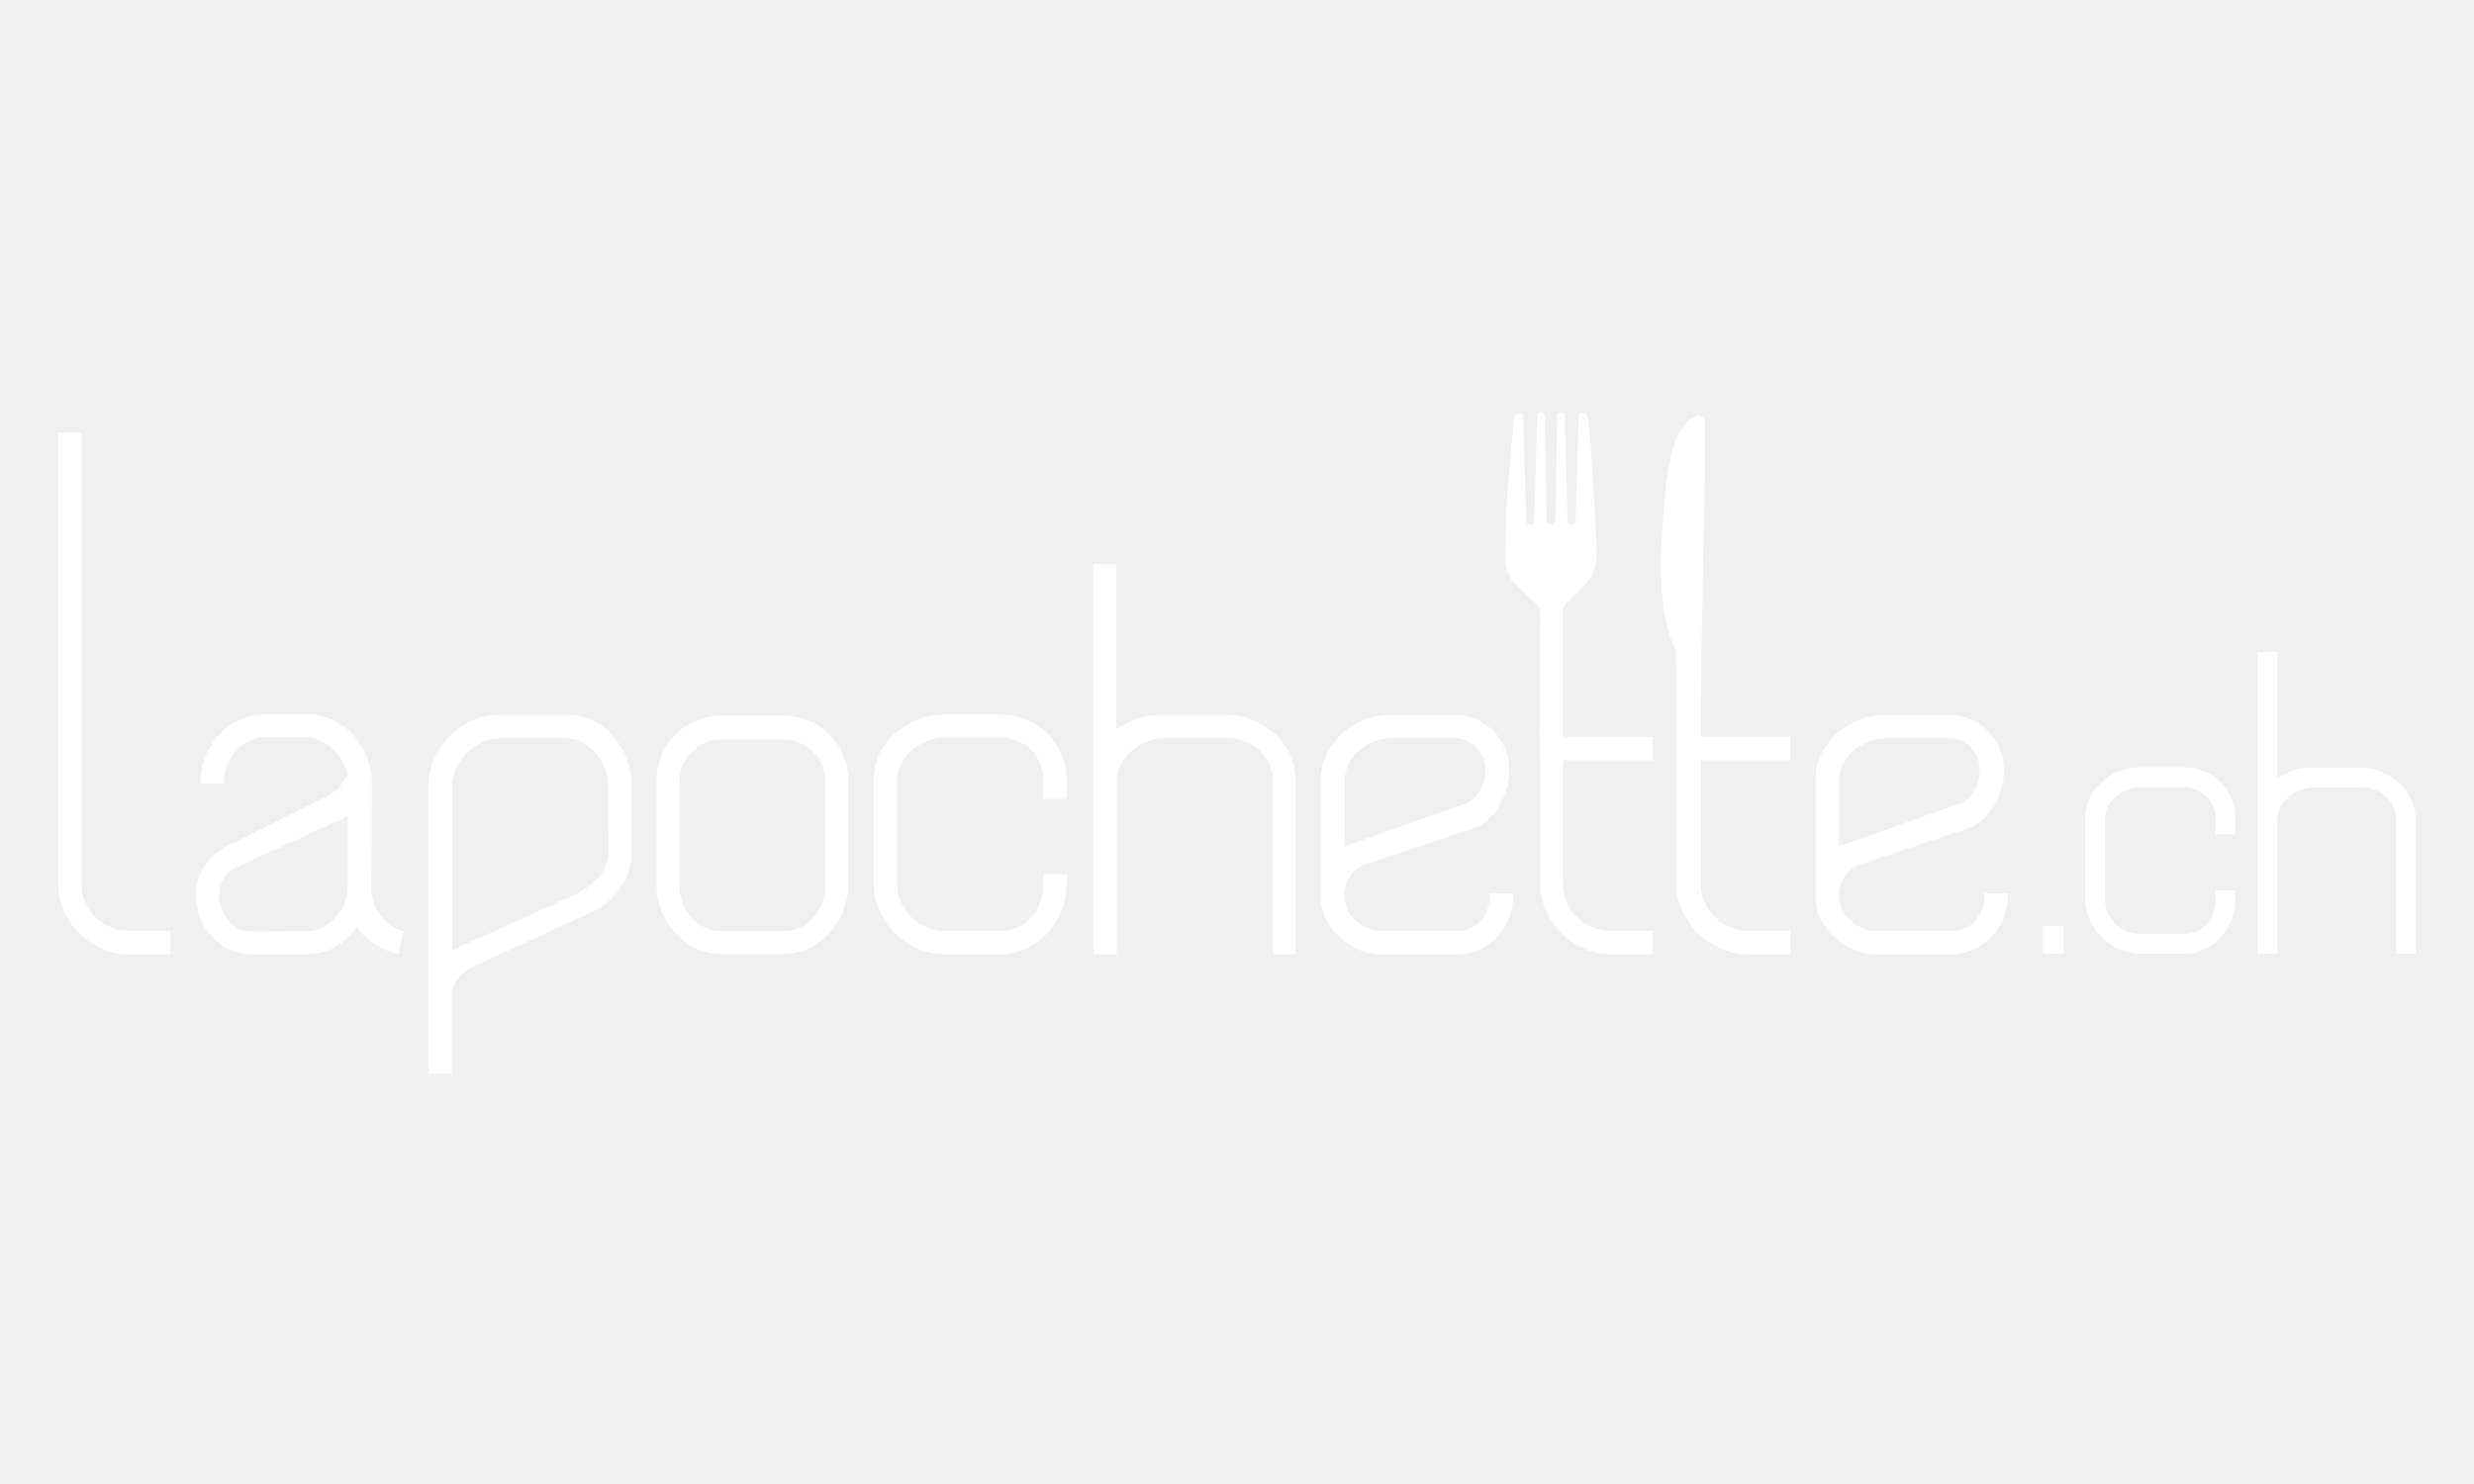
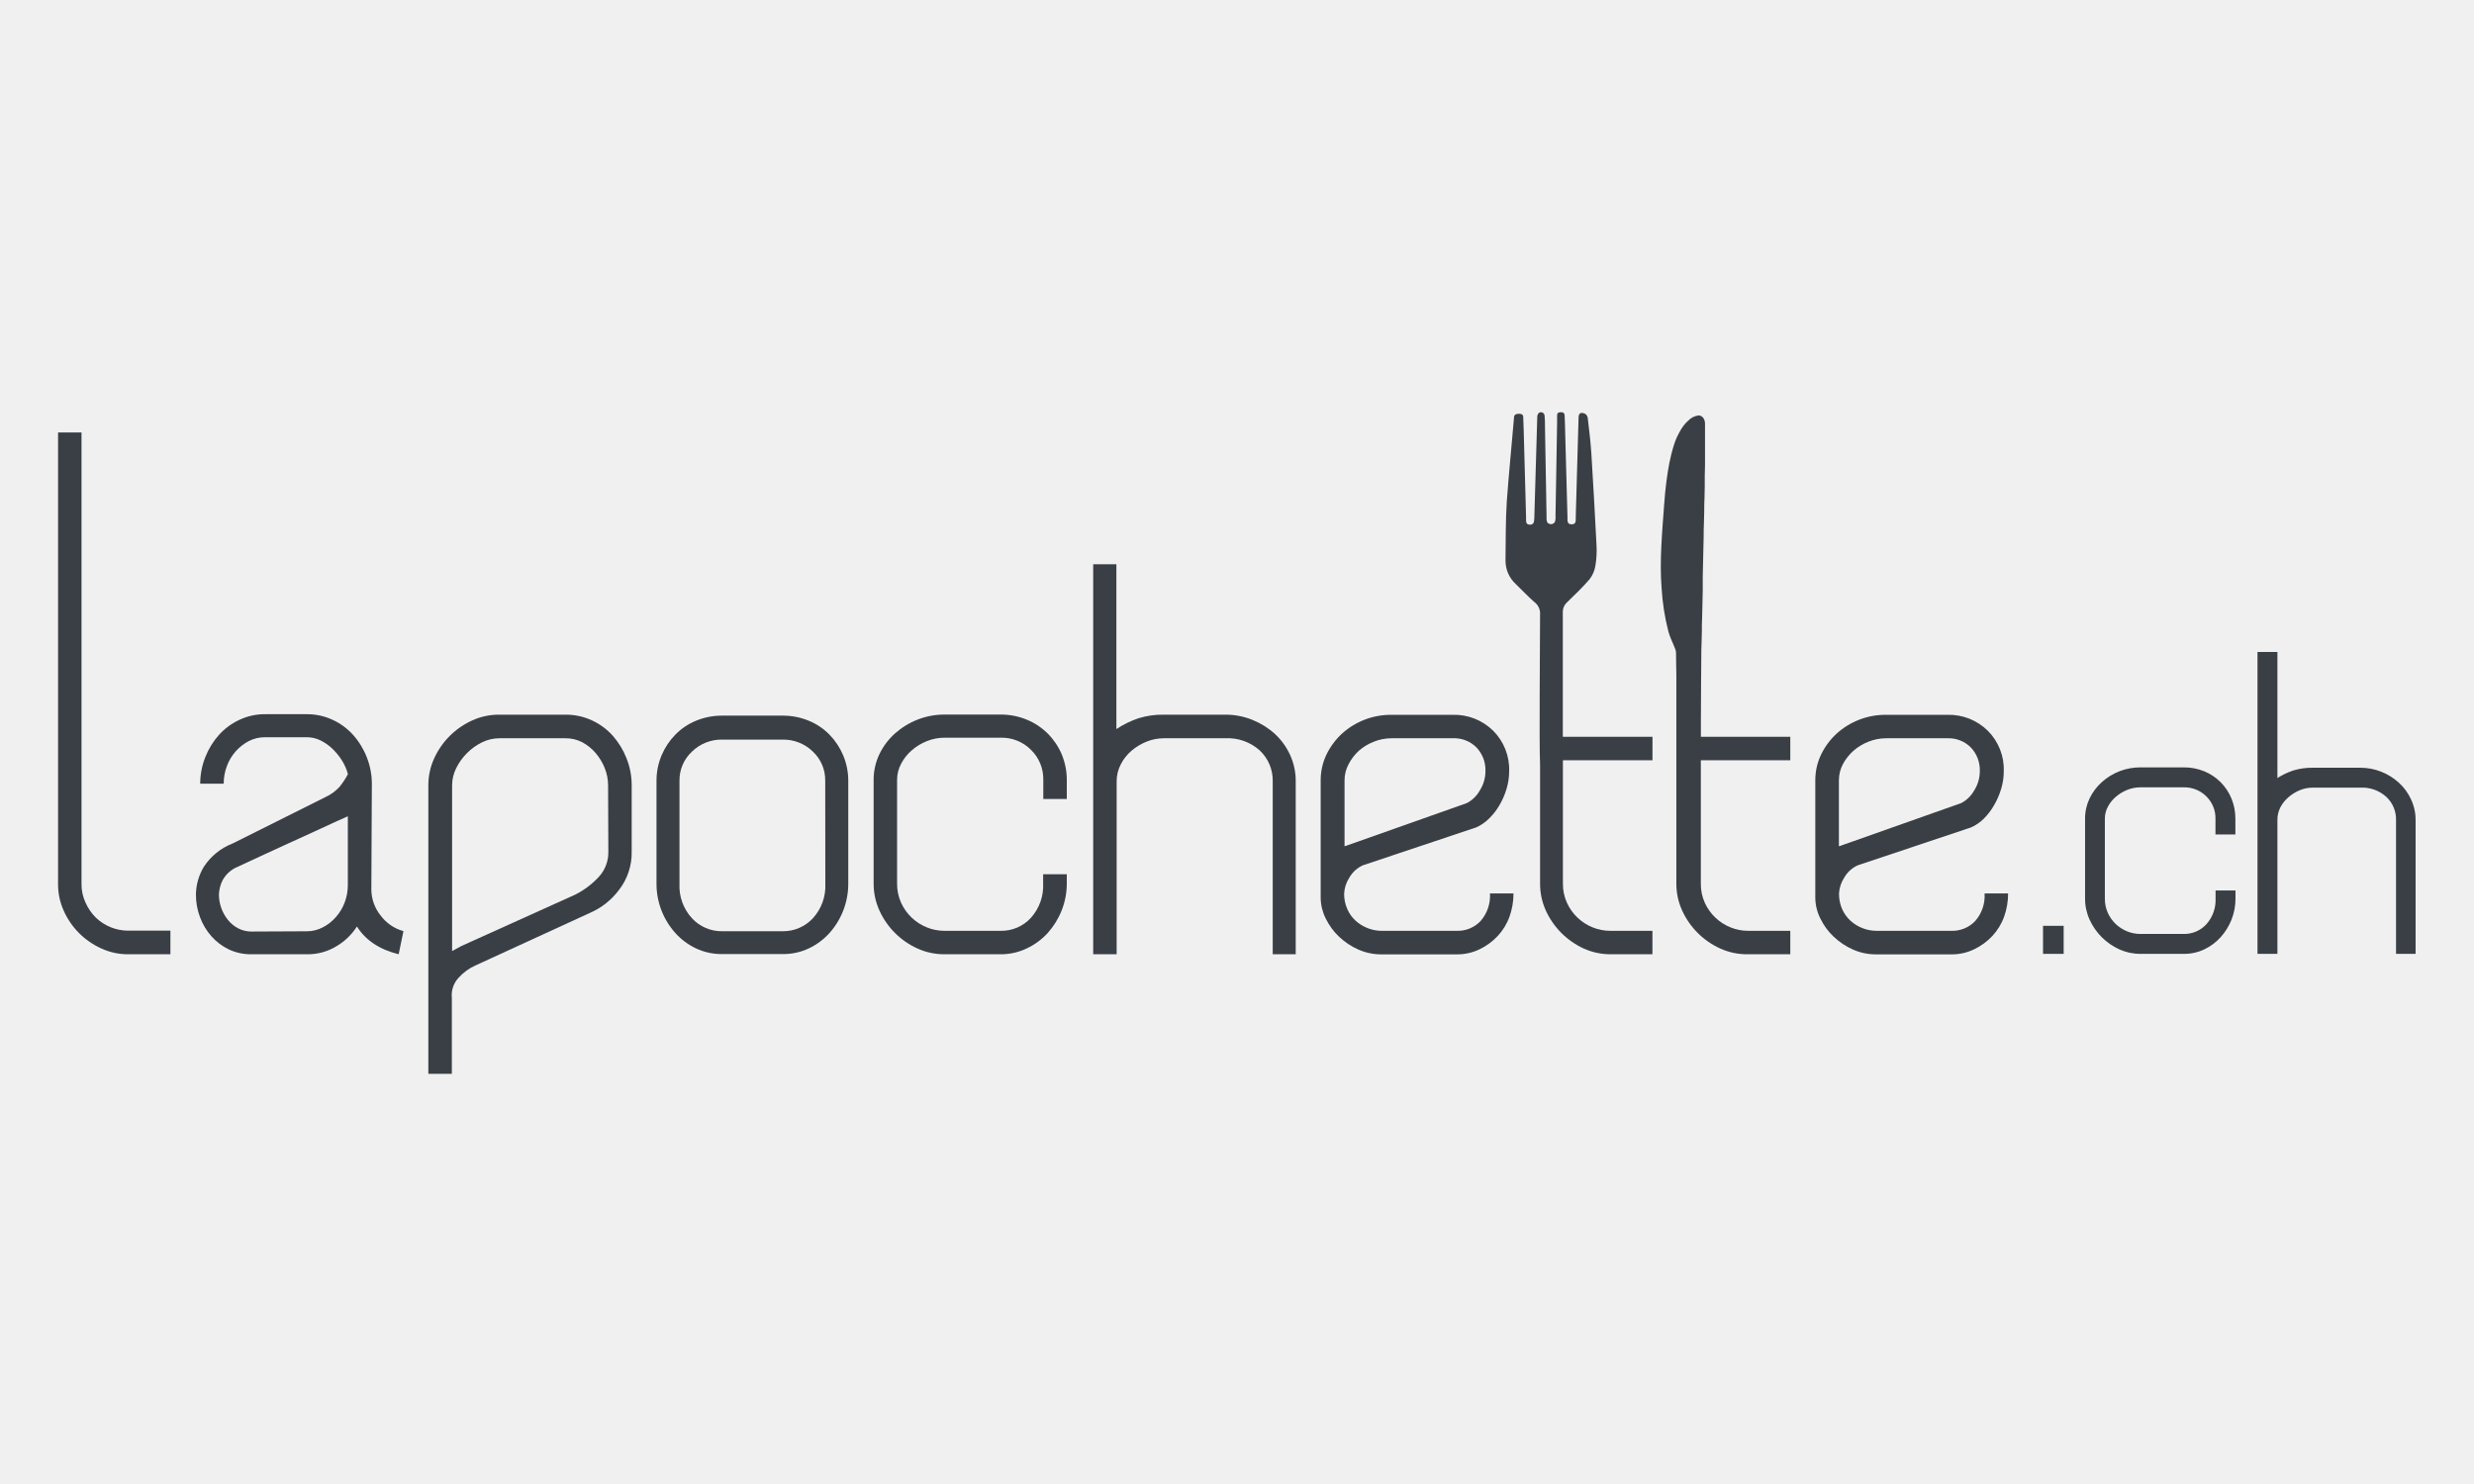
<svg xmlns="http://www.w3.org/2000/svg" width="600" height="360" viewBox="0 0 600 360" fill="none">
-   <path d="M19.769 214.526C19.764 216.079 20.105 217.613 20.767 219.018C21.369 220.363 22.215 221.586 23.262 222.623C25.344 224.614 28.105 225.738 30.985 225.767H41.327V231.494H31.047C28.821 231.5 26.621 231.023 24.597 230.097C20.538 228.283 17.29 225.036 15.477 220.977C14.55 218.953 14.074 216.752 14.08 214.526V104.912H19.769V214.526Z" fill="white" />
-   <path d="M90.059 215.799C90.078 218.067 90.855 220.263 92.267 222.037C93.639 223.91 95.605 225.265 97.844 225.88L96.684 231.494C92.026 230.33 88.653 228.084 86.566 224.757C85.34 226.676 83.687 228.285 81.737 229.46C79.53 230.841 76.967 231.548 74.364 231.494H60.99C59.104 231.52 57.237 231.124 55.525 230.334C53.913 229.562 52.471 228.476 51.283 227.14C50.076 225.774 49.133 224.196 48.501 222.486C47.838 220.72 47.504 218.846 47.515 216.959C47.557 214.606 48.215 212.304 49.424 210.285C51.116 207.698 53.578 205.708 56.461 204.596L78.918 193.367C80.218 192.776 81.386 191.927 82.349 190.872C83.127 189.915 83.808 188.882 84.382 187.79C84.067 186.622 83.579 185.508 82.935 184.484C82.277 183.44 81.494 182.48 80.602 181.627C79.745 180.802 78.764 180.116 77.695 179.594C76.665 179.094 75.534 178.838 74.389 178.845H64.246C62.893 178.837 61.558 179.153 60.353 179.768C57.876 181.066 55.972 183.241 55.014 185.869C54.505 187.225 54.248 188.662 54.252 190.111H48.551C48.555 187.901 48.978 185.712 49.799 183.661C50.572 181.675 51.696 179.846 53.117 178.259C54.516 176.714 56.213 175.47 58.108 174.603C60.059 173.69 62.191 173.23 64.346 173.256H74.464C76.592 173.247 78.696 173.707 80.627 174.603C82.524 175.466 84.223 176.71 85.617 178.259C87.039 179.846 88.163 181.675 88.936 183.661C89.756 185.712 90.18 187.901 90.184 190.111L90.059 215.799ZM74.364 225.917C75.718 225.928 77.055 225.606 78.257 224.981C79.469 224.359 80.553 223.513 81.45 222.486C82.388 221.429 83.12 220.207 83.609 218.881C84.101 217.559 84.355 216.161 84.357 214.751V198.021C83.971 198.17 83.035 198.595 81.563 199.268C80.091 199.942 78.369 200.765 76.397 201.651L70.159 204.496L64.021 207.315L57.621 210.285C56.091 210.908 54.819 212.035 54.016 213.479C53.449 214.576 53.133 215.787 53.092 217.022C53.107 219.267 53.886 221.441 55.3 223.185C55.98 224.031 56.83 224.724 57.796 225.218C58.781 225.732 59.879 225.993 60.99 225.98L74.364 225.917Z" fill="white" />
-   <path d="M137.131 173.368C139.358 173.351 141.561 173.828 143.581 174.765C145.505 175.652 147.225 176.926 148.634 178.508C150.051 180.121 151.174 181.971 151.953 183.973C152.773 186.024 153.196 188.213 153.2 190.423V206.642C153.258 209.957 152.189 213.195 150.169 215.824C148.312 218.331 145.818 220.296 142.945 221.513L115.398 234.164C113.828 234.852 112.421 235.864 111.268 237.133C110.64 237.792 110.164 238.58 109.873 239.442C109.583 240.304 109.484 241.219 109.584 242.123V260.488H103.882V190.46C103.883 188.235 104.359 186.036 105.28 184.01C107.136 179.908 110.422 176.622 114.524 174.765C116.569 173.834 118.791 173.358 121.037 173.368H137.131ZM147.474 190.46C147.466 189.045 147.191 187.644 146.663 186.331C146.131 185 145.385 183.765 144.454 182.675C143.541 181.607 142.437 180.719 141.198 180.055C139.942 179.407 138.545 179.077 137.131 179.094H121.037C119.604 179.107 118.192 179.444 116.907 180.08C115.55 180.742 114.315 181.628 113.252 182.7C112.182 183.765 111.297 185 110.632 186.355C109.99 187.638 109.653 189.051 109.646 190.485V230.708C110.807 230.084 111.58 229.66 111.967 229.46C112.354 229.261 113.127 228.961 114.287 228.412L139.514 217.022C141.655 215.942 143.586 214.488 145.216 212.73C146.736 211.085 147.567 208.919 147.536 206.679L147.474 190.46Z" fill="white" />
-   <path d="M189.792 173.605C191.984 173.589 194.156 174.013 196.18 174.853C198.055 175.626 199.752 176.772 201.171 178.221C202.573 179.665 203.694 181.357 204.477 183.212C205.3 185.162 205.724 187.258 205.724 189.375V214.327C205.742 218.741 204.129 223.006 201.196 226.304C199.795 227.868 198.099 229.14 196.205 230.047C194.21 230.993 192.025 231.471 189.817 231.444H175.145C172.933 231.473 170.744 230.995 168.745 230.047C166.849 229.144 165.152 227.872 163.755 226.304C160.812 223.011 159.194 218.743 159.214 214.327V189.375C159.213 187.258 159.638 185.162 160.461 183.212C161.245 181.355 162.371 179.662 163.78 178.221C165.195 176.768 166.894 175.622 168.77 174.853C170.799 174.012 172.975 173.588 175.17 173.605H189.792ZM200.135 189.412C200.159 188.087 199.905 186.772 199.389 185.552C198.873 184.331 198.107 183.232 197.141 182.326C196.173 181.381 195.028 180.637 193.771 180.138C192.513 179.639 191.17 179.395 189.817 179.419H175.145C173.793 179.392 172.449 179.636 171.191 180.135C169.934 180.634 168.788 181.379 167.822 182.326C166.847 183.227 166.073 184.325 165.55 185.546C165.028 186.767 164.769 188.084 164.79 189.412V214.364C164.711 215.895 164.939 217.426 165.459 218.868C165.98 220.31 166.783 221.633 167.822 222.761C168.753 223.77 169.887 224.572 171.149 225.113C172.41 225.655 173.772 225.925 175.145 225.905H189.792C191.169 225.926 192.535 225.657 193.801 225.115C195.068 224.574 196.205 223.771 197.141 222.761C198.172 221.634 198.97 220.314 199.488 218.877C200.006 217.44 200.235 215.915 200.16 214.389L200.135 189.412Z" fill="white" />
-   <path d="M258.723 212.081V214.289C258.727 216.54 258.303 218.771 257.475 220.864C256.681 222.865 255.541 224.711 254.107 226.316C252.682 227.886 250.961 229.158 249.042 230.059C247.057 231.015 244.881 231.506 242.679 231.494H229.08C226.813 231.509 224.57 231.032 222.505 230.097C218.407 228.244 215.125 224.962 213.273 220.864C212.338 218.799 211.861 216.556 211.875 214.289V189.188C211.865 187.03 212.343 184.897 213.273 182.95C214.184 181.059 215.455 179.363 217.015 177.959C218.621 176.519 220.472 175.378 222.48 174.591C224.573 173.761 226.804 173.338 229.055 173.343H242.654C244.845 173.327 247.017 173.751 249.042 174.591C250.934 175.371 252.655 176.516 254.107 177.959C255.535 179.395 256.678 181.088 257.475 182.95C258.299 184.926 258.723 187.046 258.723 189.188V193.829H253.021V189.188C253.05 187.837 252.801 186.494 252.291 185.243C251.78 183.992 251.018 182.859 250.052 181.914C249.091 180.943 247.941 180.179 246.672 179.67C245.404 179.162 244.045 178.919 242.679 178.957H229.08C227.627 178.955 226.187 179.23 224.838 179.768C223.499 180.292 222.259 181.038 221.17 181.976C220.1 182.884 219.215 183.99 218.562 185.233C217.905 186.447 217.562 187.807 217.564 189.188V214.289C217.537 215.933 217.878 217.561 218.562 219.055C219.807 221.756 222.039 223.877 224.801 224.981C226.148 225.528 227.588 225.808 229.042 225.805H242.641C244.023 225.836 245.396 225.572 246.668 225.03C247.939 224.487 249.08 223.68 250.015 222.661C252.07 220.371 253.137 217.362 252.984 214.289V212.081H258.723Z" fill="white" />
-   <path d="M303.637 174.591C305.643 175.382 307.493 176.522 309.101 177.959C310.678 179.397 311.951 181.136 312.844 183.074C313.786 185.098 314.263 187.306 314.241 189.537V231.494H308.665V189.537C308.694 188.139 308.43 186.75 307.888 185.46C307.346 184.17 306.54 183.009 305.521 182.051C303.244 180.001 300.247 178.937 297.187 179.095H282.215C280.8 179.099 279.398 179.375 278.086 179.905C276.752 180.439 275.513 181.184 274.418 182.114C273.337 183.036 272.451 184.164 271.81 185.432C271.147 186.708 270.805 188.125 270.812 189.562V231.494H265.123V136.875H270.75V176.861C272.413 175.76 274.212 174.879 276.102 174.241C278.061 173.637 280.103 173.342 282.153 173.368H297.124C299.353 173.354 301.564 173.769 303.637 174.591Z" fill="white" />
-   <path d="M353.341 225.805C354.415 225.836 355.483 225.639 356.475 225.226C357.466 224.813 358.359 224.194 359.093 223.409C360.693 221.568 361.505 219.17 361.351 216.735H367.052C367.06 218.674 366.727 220.6 366.067 222.424C365.44 224.153 364.468 225.736 363.21 227.077C361.969 228.403 360.493 229.486 358.856 230.271C357.137 231.104 355.251 231.531 353.341 231.519H335.089C333.148 231.535 331.226 231.14 329.449 230.359C327.736 229.601 326.162 228.559 324.796 227.277C323.453 226.013 322.35 224.517 321.54 222.861C320.752 221.313 320.325 219.606 320.292 217.87V189.3C320.285 187.142 320.762 185.01 321.689 183.062C322.611 181.155 323.88 179.437 325.432 177.997C328.706 175.017 332.982 173.378 337.409 173.405H352.293C354.104 173.351 355.908 173.663 357.595 174.323C359.283 174.984 360.819 175.979 362.112 177.248C363.406 178.538 364.42 180.082 365.089 181.782C365.759 183.483 366.071 185.303 366.004 187.129C365.998 188.566 365.784 189.995 365.368 191.371C364.956 192.774 364.369 194.119 363.621 195.376C362.925 196.575 362.064 197.671 361.064 198.632C360.174 199.513 359.129 200.224 357.982 200.728L330.535 209.91C329.138 210.537 327.979 211.595 327.229 212.93C326.483 214.079 326.053 215.404 325.981 216.772C325.965 218.06 326.224 219.336 326.742 220.515C327.21 221.597 327.903 222.567 328.776 223.36C329.626 224.133 330.611 224.742 331.683 225.156C332.755 225.583 333.898 225.803 335.051 225.805H353.341ZM337.409 179.094C335.978 179.103 334.56 179.378 333.23 179.905C331.887 180.421 330.646 181.169 329.562 182.114C328.546 183.045 327.701 184.147 327.067 185.37C326.414 186.586 326.076 187.945 326.081 189.325V205.294C326.38 205.221 326.673 205.121 326.954 204.995L329.449 204.121L355.724 194.827C357.039 194.145 358.127 193.096 358.856 191.808C359.773 190.388 360.258 188.732 360.253 187.042C360.288 185.984 360.111 184.93 359.732 183.942C359.352 182.954 358.779 182.052 358.045 181.29C357.292 180.543 356.392 179.962 355.401 179.584C354.411 179.206 353.352 179.039 352.293 179.094H337.409Z" fill="white" />
-   <path d="M473.286 225.805C474.362 225.836 475.432 225.638 476.425 225.225C477.419 224.812 478.313 224.194 479.05 223.409C480.651 221.568 481.462 219.17 481.308 216.735H487.01C487.018 218.674 486.684 220.6 486.024 222.424C485.398 224.153 484.426 225.736 483.167 227.077C481.925 228.401 480.448 229.483 478.813 230.271C477.091 231.106 475.2 231.532 473.286 231.519H455.046C453.106 231.535 451.184 231.14 449.407 230.359C447.693 229.601 446.12 228.559 444.753 227.277C443.407 226.017 442.303 224.52 441.497 222.861C440.71 221.313 440.283 219.606 440.25 217.87V189.3C440.242 187.142 440.72 185.01 441.647 183.062C442.568 181.155 443.838 179.437 445.39 177.997C448.664 175.017 452.94 173.378 457.367 173.405H472.251C474.062 173.351 475.865 173.663 477.553 174.323C479.24 174.984 480.776 175.979 482.069 177.248C483.363 178.538 484.377 180.082 485.047 181.782C485.717 183.483 486.028 185.303 485.962 187.129C485.956 188.566 485.741 189.995 485.326 191.371C484.908 192.772 484.321 194.117 483.579 195.376C482.902 196.571 482.062 197.667 481.084 198.632C480.193 199.513 479.149 200.224 478.002 200.728L450.555 209.91C449.156 210.534 447.996 211.593 447.249 212.93C446.503 214.079 446.073 215.404 446.001 216.772C445.986 218.058 446.241 219.333 446.75 220.515C447.226 221.592 447.918 222.56 448.783 223.36C449.635 224.13 450.62 224.739 451.69 225.156C452.766 225.583 453.913 225.803 455.071 225.805H473.286ZM457.367 179.094C455.935 179.103 454.518 179.378 453.187 179.905C451.845 180.421 450.603 181.169 449.519 182.114C448.485 183.028 447.619 184.118 446.962 185.333C446.309 186.548 445.971 187.908 445.976 189.287V205.294C446.276 205.221 446.568 205.121 446.849 204.995L449.345 204.121L475.619 194.827C476.934 194.145 478.022 193.096 478.751 191.808C479.668 190.388 480.153 188.732 480.148 187.042C480.183 185.984 480.006 184.93 479.627 183.942C479.248 182.954 478.674 182.052 477.94 181.29C477.195 180.551 476.304 179.974 475.325 179.597C474.346 179.219 473.299 179.048 472.251 179.094H457.367Z" fill="white" />
-   <path d="M500.26 224.819H495.706V231.17H500.26V224.819Z" fill="white" stroke="white" stroke-width="0.45" stroke-miterlimit="10" />
-   <path d="M538.399 189.911C537.284 188.8 535.961 187.918 534.507 187.316C532.947 186.679 531.276 186.361 529.591 186.38H519.136C515.717 186.355 512.413 187.615 509.879 189.911C508.663 191 507.675 192.318 506.972 193.791C506.25 195.298 505.883 196.949 505.899 198.619V217.932C505.883 219.675 506.249 221.4 506.972 222.985C508.399 226.137 510.921 228.664 514.071 230.097C515.661 230.818 517.39 231.184 519.136 231.169H529.591C531.29 231.193 532.972 230.826 534.507 230.097C535.982 229.392 537.305 228.404 538.399 227.19C539.51 225.955 540.389 224.531 540.994 222.985C541.625 221.376 541.942 219.661 541.93 217.932V216.236H537.551V217.932C537.658 220.302 536.829 222.619 535.243 224.383C534.522 225.164 533.643 225.783 532.664 226.198C531.685 226.613 530.629 226.815 529.566 226.79H519.111C517.992 226.792 516.882 226.58 515.842 226.167C514.801 225.75 513.845 225.145 513.023 224.383C512.178 223.595 511.495 222.65 511.014 221.6C510.488 220.45 510.228 219.197 510.253 217.932V198.619C510.245 197.561 510.507 196.517 511.014 195.588C511.515 194.633 512.197 193.786 513.023 193.093C513.862 192.375 514.815 191.801 515.842 191.396C516.882 190.982 517.992 190.77 519.111 190.772H529.566C530.616 190.744 531.66 190.93 532.636 191.318C533.612 191.706 534.499 192.289 535.243 193.03C535.984 193.757 536.57 194.627 536.962 195.589C537.355 196.55 537.547 197.581 537.526 198.619V202.2H541.905V198.619C541.916 196.964 541.598 195.323 540.969 193.791C540.373 192.343 539.5 191.025 538.399 189.911Z" fill="white" stroke="white" stroke-width="0.45" stroke-miterlimit="10" />
-   <path d="M584.486 193.928C583.794 192.435 582.805 191.098 581.579 189.999C580.35 188.888 578.929 188.008 577.387 187.403C575.798 186.778 574.104 186.46 572.396 186.468H560.856C559.284 186.448 557.719 186.671 556.215 187.129C554.76 187.619 553.375 188.298 552.098 189.15V158.384H547.719V231.17H552.098V198.894C552.089 197.787 552.35 196.695 552.859 195.713C553.363 194.76 554.045 193.913 554.868 193.217C555.707 192.481 556.665 191.89 557.7 191.471C558.707 191.063 559.782 190.851 560.869 190.847H572.409C573.592 190.781 574.777 190.953 575.893 191.351C577.009 191.75 578.035 192.367 578.909 193.167C579.689 193.9 580.306 194.789 580.72 195.775C581.135 196.762 581.338 197.824 581.317 198.894V231.17H585.609V198.894C585.613 197.175 585.229 195.478 584.486 193.928Z" fill="white" stroke="white" stroke-width="0.45" stroke-miterlimit="10" />
-   <path d="M400.763 184.434V178.733H379.017V166.918C379.017 160.68 379.017 153.731 379.017 148.304C379.029 147.88 379.13 147.464 379.313 147.081C379.495 146.699 379.756 146.359 380.077 146.083C381.949 144.274 383.82 142.477 385.517 140.506C386.259 139.541 386.744 138.403 386.927 137.2C387.202 135.552 387.29 133.877 387.189 132.209C386.815 124.815 386.399 117.417 385.941 110.014C385.754 107.157 385.405 104.3 385.068 101.443C385.048 101.227 384.979 101.018 384.867 100.832C384.755 100.646 384.601 100.489 384.419 100.37C383.334 99.909 382.86 100.221 382.835 101.356C382.593 109.441 382.365 117.521 382.148 125.597C382.148 126.296 382.286 127.206 381.15 127.194C380.015 127.182 380.165 126.283 380.152 125.585C379.961 118.848 379.778 112.115 379.603 105.386C379.603 103.901 379.504 102.404 379.466 100.919C379.466 100.333 379.267 99.984 378.518 99.996C377.769 100.009 377.632 100.308 377.632 100.857C377.632 101.406 377.632 101.992 377.632 102.554C377.507 110.106 377.378 117.658 377.245 125.21C377.288 125.695 377.233 126.182 377.083 126.645C376.979 126.801 376.838 126.93 376.673 127.019C376.508 127.108 376.323 127.155 376.135 127.157C375.949 127.157 375.765 127.11 375.602 127.02C375.438 126.931 375.3 126.802 375.199 126.645C375.075 126.199 375.033 125.734 375.075 125.273C374.95 117.962 374.821 110.659 374.688 103.365C374.688 102.504 374.688 101.655 374.6 100.869C374.597 100.711 374.552 100.556 374.469 100.421C374.386 100.286 374.268 100.176 374.128 100.102C373.988 100.029 373.83 99.994 373.672 100.001C373.514 100.009 373.36 100.059 373.228 100.146C373.086 100.29 372.976 100.462 372.905 100.651C372.834 100.84 372.804 101.042 372.816 101.244C372.567 109.37 372.33 117.488 372.105 125.597C372.105 126.845 371.818 127.269 371.045 127.281C369.897 127.281 370.134 126.271 370.109 125.597C369.909 118.452 369.714 111.295 369.523 104.126C369.523 103.165 369.41 102.204 369.423 101.256C369.423 100.595 369.086 100.395 368.412 100.37C367.514 100.37 367.165 100.67 367.165 101.481C366.603 108.205 365.917 114.905 365.431 121.63C365.119 126.371 365.194 131.124 365.119 135.877C365.097 136.968 365.309 138.051 365.739 139.053C366.169 140.056 366.809 140.955 367.614 141.691C369.086 143.126 370.496 144.598 372.018 145.97C372.436 146.264 372.786 146.644 373.042 147.086C373.298 147.527 373.456 148.02 373.503 148.528C373.503 157.436 373.253 179.506 373.503 185.619V214.314C373.488 216.581 373.965 218.824 374.9 220.889C376.762 224.98 380.041 228.26 384.132 230.122C386.142 231.022 388.318 231.489 390.52 231.494H400.75V225.805H390.52C389.066 225.808 387.625 225.528 386.278 224.981C383.517 223.877 381.284 221.756 380.04 219.055C379.356 217.561 379.015 215.933 379.042 214.289V184.434H400.763Z" fill="white" />
-   <path d="M434.186 184.434V178.733H412.503V175.551C412.503 171.122 412.59 159.919 412.603 159.158C412.603 158.16 412.603 157.174 412.665 156.176L412.74 153.094C412.74 152.034 412.74 150.973 412.802 149.913L412.877 146.657L412.952 143.363V140.044L413.027 136.726L413.102 133.42L413.177 130.176C413.177 129.115 413.177 128.042 413.239 126.982L413.314 123.888C413.314 122.902 413.314 121.904 413.376 120.919L413.439 118.074C413.439 117.176 413.439 116.29 413.439 115.392L413.501 112.896C413.501 112.123 413.501 111.362 413.501 110.601V108.542C413.501 107.931 413.501 107.295 413.501 106.721C413.501 106.147 413.501 105.698 413.501 105.186C413.501 104.325 413.501 103.489 413.501 102.691C413.494 102.212 413.341 101.747 413.064 101.356C412.935 101.187 412.771 101.048 412.584 100.947C412.397 100.846 412.191 100.785 411.979 100.77C410.984 100.886 410.063 101.355 409.384 102.092C408.984 102.446 408.621 102.839 408.298 103.265C407.889 103.816 407.526 104.4 407.213 105.012C406.838 105.679 406.516 106.376 406.252 107.095C405.88 108.15 405.563 109.225 405.304 110.314C404.967 111.661 404.705 113.046 404.481 114.418C404.206 116.115 404.007 117.824 403.832 119.546C403.745 120.494 403.657 121.455 403.595 122.416C403.121 128.941 402.447 136.139 402.971 142.602C403.176 146.191 403.732 149.751 404.63 153.232C405.367 155.727 406.502 157.374 406.477 158.384C406.452 159.395 406.539 161.541 406.552 163.811V214.289C406.538 216.556 407.014 218.799 407.949 220.864C409.811 224.96 413.096 228.24 417.194 230.097C419.254 231.032 421.493 231.509 423.756 231.494H434.186V225.805H423.956C422.502 225.808 421.061 225.528 419.714 224.981C416.953 223.877 414.72 221.756 413.476 219.055C412.796 217.56 412.459 215.932 412.49 214.289V184.434H434.186Z" fill="white" />
+   <path d="M19.769 214.526C19.764 216.079 20.105 217.613 20.767 219.018C21.369 220.363 22.215 221.586 23.262 222.623C25.344 224.614 28.105 225.738 30.985 225.767H41.327V231.494H31.047C28.821 231.5 26.621 231.023 24.597 230.097C20.538 228.283 17.29 225.036 15.477 220.977C14.55 218.953 14.074 216.752 14.08 214.526V104.912H19.769V214.526Z" fill="#3A3F46" />
+   <path d="M90.059 215.799C90.078 218.067 90.855 220.263 92.267 222.037C93.639 223.91 95.605 225.265 97.844 225.88L96.684 231.494C92.026 230.33 88.653 228.084 86.566 224.757C85.34 226.676 83.687 228.285 81.737 229.46C79.53 230.841 76.967 231.548 74.364 231.494H60.99C59.104 231.52 57.237 231.124 55.525 230.334C53.913 229.562 52.471 228.476 51.283 227.14C50.076 225.774 49.133 224.196 48.501 222.486C47.838 220.72 47.504 218.846 47.515 216.959C47.557 214.606 48.215 212.304 49.424 210.285C51.116 207.698 53.578 205.708 56.461 204.596L78.918 193.367C80.218 192.776 81.386 191.927 82.349 190.872C83.127 189.915 83.808 188.882 84.382 187.79C84.067 186.622 83.579 185.508 82.935 184.484C82.277 183.44 81.494 182.48 80.602 181.627C79.745 180.802 78.764 180.116 77.695 179.594C76.665 179.094 75.534 178.838 74.389 178.845H64.246C62.893 178.837 61.558 179.153 60.353 179.768C57.876 181.066 55.972 183.241 55.014 185.869C54.505 187.225 54.248 188.662 54.252 190.111H48.551C48.555 187.901 48.978 185.712 49.799 183.661C50.572 181.675 51.696 179.846 53.117 178.259C54.516 176.714 56.213 175.47 58.108 174.603C60.059 173.69 62.191 173.23 64.346 173.256H74.464C76.592 173.247 78.696 173.707 80.627 174.603C82.524 175.466 84.223 176.71 85.617 178.259C87.039 179.846 88.163 181.675 88.936 183.661C89.756 185.712 90.18 187.901 90.184 190.111L90.059 215.799ZM74.364 225.917C75.718 225.928 77.055 225.606 78.257 224.981C79.469 224.359 80.553 223.513 81.45 222.486C82.388 221.429 83.12 220.207 83.609 218.881C84.101 217.559 84.355 216.161 84.357 214.751V198.021C83.971 198.17 83.035 198.595 81.563 199.268C80.091 199.942 78.369 200.765 76.397 201.651L70.159 204.496L64.021 207.315L57.621 210.285C56.091 210.908 54.819 212.035 54.016 213.479C53.449 214.576 53.133 215.787 53.092 217.022C53.107 219.267 53.886 221.441 55.3 223.185C55.98 224.031 56.83 224.724 57.796 225.218C58.781 225.732 59.879 225.993 60.99 225.98L74.364 225.917Z" fill="#3A3F46" />
+   <path d="M137.131 173.368C139.358 173.351 141.561 173.828 143.581 174.765C145.505 175.652 147.225 176.926 148.634 178.508C150.051 180.121 151.174 181.971 151.953 183.973C152.773 186.024 153.196 188.213 153.2 190.423V206.642C153.258 209.957 152.189 213.195 150.169 215.824C148.312 218.331 145.818 220.296 142.945 221.513L115.398 234.164C113.828 234.852 112.421 235.864 111.268 237.133C110.64 237.792 110.164 238.58 109.873 239.442C109.583 240.304 109.484 241.219 109.584 242.123V260.488H103.882V190.46C103.883 188.235 104.359 186.036 105.28 184.01C107.136 179.908 110.422 176.622 114.524 174.765C116.569 173.834 118.791 173.358 121.037 173.368H137.131ZM147.474 190.46C147.466 189.045 147.191 187.644 146.663 186.331C146.131 185 145.385 183.765 144.454 182.675C143.541 181.607 142.437 180.719 141.198 180.055C139.942 179.407 138.545 179.077 137.131 179.094H121.037C119.604 179.107 118.192 179.444 116.907 180.08C115.55 180.742 114.315 181.628 113.252 182.7C112.182 183.765 111.297 185 110.632 186.355C109.99 187.638 109.653 189.051 109.646 190.485V230.708C110.807 230.084 111.58 229.66 111.967 229.46C112.354 229.261 113.127 228.961 114.287 228.412L139.514 217.022C141.655 215.942 143.586 214.488 145.216 212.73C146.736 211.085 147.567 208.919 147.536 206.679L147.474 190.46Z" fill="#3A3F46" />
+   <path d="M189.792 173.605C191.984 173.589 194.156 174.013 196.18 174.853C198.055 175.626 199.752 176.772 201.171 178.221C202.573 179.665 203.694 181.357 204.477 183.212C205.3 185.162 205.724 187.258 205.724 189.375V214.327C205.742 218.741 204.129 223.006 201.196 226.304C199.795 227.868 198.099 229.14 196.205 230.047C194.21 230.993 192.025 231.471 189.817 231.444H175.145C172.933 231.473 170.744 230.995 168.745 230.047C166.849 229.144 165.152 227.872 163.755 226.304C160.812 223.011 159.194 218.743 159.214 214.327V189.375C159.213 187.258 159.638 185.162 160.461 183.212C161.245 181.355 162.371 179.662 163.78 178.221C165.195 176.768 166.894 175.622 168.77 174.853C170.799 174.012 172.975 173.588 175.17 173.605H189.792ZM200.135 189.412C200.159 188.087 199.905 186.772 199.389 185.552C198.873 184.331 198.107 183.232 197.141 182.326C196.173 181.381 195.028 180.637 193.771 180.138C192.513 179.639 191.17 179.395 189.817 179.419H175.145C173.793 179.392 172.449 179.636 171.191 180.135C169.934 180.634 168.788 181.379 167.822 182.326C166.847 183.227 166.073 184.325 165.55 185.546C165.028 186.767 164.769 188.084 164.79 189.412V214.364C164.711 215.895 164.939 217.426 165.459 218.868C165.98 220.31 166.783 221.633 167.822 222.761C168.753 223.77 169.887 224.572 171.149 225.113C172.41 225.655 173.772 225.925 175.145 225.905H189.792C191.169 225.926 192.535 225.657 193.801 225.115C195.068 224.574 196.205 223.771 197.141 222.761C198.172 221.634 198.97 220.314 199.488 218.877C200.006 217.44 200.235 215.915 200.16 214.389L200.135 189.412Z" fill="#3A3F46" />
+   <path d="M258.723 212.081V214.289C258.727 216.54 258.303 218.771 257.475 220.864C256.681 222.865 255.541 224.711 254.107 226.316C252.682 227.886 250.961 229.158 249.042 230.059C247.057 231.015 244.881 231.506 242.679 231.494H229.08C226.813 231.509 224.57 231.032 222.505 230.097C218.407 228.244 215.125 224.962 213.273 220.864C212.338 218.799 211.861 216.556 211.875 214.289V189.188C211.865 187.03 212.343 184.897 213.273 182.95C214.184 181.059 215.455 179.363 217.015 177.959C218.621 176.519 220.472 175.378 222.48 174.591C224.573 173.761 226.804 173.338 229.055 173.343H242.654C244.845 173.327 247.017 173.751 249.042 174.591C250.934 175.371 252.655 176.516 254.107 177.959C255.535 179.395 256.678 181.088 257.475 182.95C258.299 184.926 258.723 187.046 258.723 189.188V193.829H253.021V189.188C253.05 187.837 252.801 186.494 252.291 185.243C251.78 183.992 251.018 182.859 250.052 181.914C249.091 180.943 247.941 180.179 246.672 179.67C245.404 179.162 244.045 178.919 242.679 178.957H229.08C227.627 178.955 226.187 179.23 224.838 179.768C223.499 180.292 222.259 181.038 221.17 181.976C220.1 182.884 219.215 183.99 218.562 185.233C217.905 186.447 217.562 187.807 217.564 189.188V214.289C217.537 215.933 217.878 217.561 218.562 219.055C219.807 221.756 222.039 223.877 224.801 224.981C226.148 225.528 227.588 225.808 229.042 225.805H242.641C244.023 225.836 245.396 225.572 246.668 225.03C247.939 224.487 249.08 223.68 250.015 222.661C252.07 220.371 253.137 217.362 252.984 214.289V212.081H258.723Z" fill="#3A3F46" />
+   <path d="M303.637 174.591C305.643 175.382 307.493 176.522 309.101 177.959C310.678 179.397 311.951 181.136 312.844 183.074C313.786 185.098 314.263 187.306 314.241 189.537V231.494H308.665V189.537C308.694 188.139 308.43 186.75 307.888 185.46C307.346 184.17 306.54 183.009 305.521 182.051C303.244 180.001 300.247 178.937 297.187 179.095H282.215C280.8 179.099 279.398 179.375 278.086 179.905C276.752 180.439 275.513 181.184 274.418 182.114C273.337 183.036 272.451 184.164 271.81 185.432C271.147 186.708 270.805 188.125 270.812 189.562V231.494H265.123V136.875H270.75V176.861C272.413 175.76 274.212 174.879 276.102 174.241C278.061 173.637 280.103 173.342 282.153 173.368H297.124C299.353 173.354 301.564 173.769 303.637 174.591Z" fill="#3A3F46" />
+   <path d="M353.341 225.805C354.415 225.836 355.483 225.639 356.475 225.226C357.466 224.813 358.359 224.194 359.093 223.409C360.693 221.568 361.505 219.17 361.351 216.735H367.052C367.06 218.674 366.727 220.6 366.067 222.424C365.44 224.153 364.468 225.736 363.21 227.077C361.969 228.403 360.493 229.486 358.856 230.271C357.137 231.104 355.251 231.531 353.341 231.519H335.089C333.148 231.535 331.226 231.14 329.449 230.359C327.736 229.601 326.162 228.559 324.796 227.277C323.453 226.013 322.35 224.517 321.54 222.861C320.752 221.313 320.325 219.606 320.292 217.87V189.3C320.285 187.142 320.762 185.01 321.689 183.062C322.611 181.155 323.88 179.437 325.432 177.997C328.706 175.017 332.982 173.378 337.409 173.405H352.293C354.104 173.351 355.908 173.663 357.595 174.323C359.283 174.984 360.819 175.979 362.112 177.248C363.406 178.538 364.42 180.082 365.089 181.782C365.759 183.483 366.071 185.303 366.004 187.129C365.998 188.566 365.784 189.995 365.368 191.371C364.956 192.774 364.369 194.119 363.621 195.376C362.925 196.575 362.064 197.671 361.064 198.632C360.174 199.513 359.129 200.224 357.982 200.728L330.535 209.91C329.138 210.537 327.979 211.595 327.229 212.93C326.483 214.079 326.053 215.404 325.981 216.772C325.965 218.06 326.224 219.336 326.742 220.515C327.21 221.597 327.903 222.567 328.776 223.36C329.626 224.133 330.611 224.742 331.683 225.156C332.755 225.583 333.898 225.803 335.051 225.805H353.341ZM337.409 179.094C335.978 179.103 334.56 179.378 333.23 179.905C331.887 180.421 330.646 181.169 329.562 182.114C328.546 183.045 327.701 184.147 327.067 185.37C326.414 186.586 326.076 187.945 326.081 189.325V205.294C326.38 205.221 326.673 205.121 326.954 204.995L329.449 204.121L355.724 194.827C357.039 194.145 358.127 193.096 358.856 191.808C359.773 190.388 360.258 188.732 360.253 187.042C360.288 185.984 360.111 184.93 359.732 183.942C359.352 182.954 358.779 182.052 358.045 181.29C357.292 180.543 356.392 179.962 355.401 179.584C354.411 179.206 353.352 179.039 352.293 179.094H337.409Z" fill="#3A3F46" />
+   <path d="M473.286 225.805C474.362 225.836 475.432 225.638 476.425 225.225C477.419 224.812 478.313 224.194 479.05 223.409C480.651 221.568 481.462 219.17 481.308 216.735H487.01C487.018 218.674 486.684 220.6 486.024 222.424C485.398 224.153 484.426 225.736 483.167 227.077C481.925 228.401 480.448 229.483 478.813 230.271C477.091 231.106 475.2 231.532 473.286 231.519H455.046C453.106 231.535 451.184 231.14 449.407 230.359C447.693 229.601 446.12 228.559 444.753 227.277C443.407 226.017 442.303 224.52 441.497 222.861C440.71 221.313 440.283 219.606 440.25 217.87V189.3C440.242 187.142 440.72 185.01 441.647 183.062C442.568 181.155 443.838 179.437 445.39 177.997C448.664 175.017 452.94 173.378 457.367 173.405H472.251C474.062 173.351 475.865 173.663 477.553 174.323C479.24 174.984 480.776 175.979 482.069 177.248C483.363 178.538 484.377 180.082 485.047 181.782C485.717 183.483 486.028 185.303 485.962 187.129C485.956 188.566 485.741 189.995 485.326 191.371C484.908 192.772 484.321 194.117 483.579 195.376C482.902 196.571 482.062 197.667 481.084 198.632C480.193 199.513 479.149 200.224 478.002 200.728L450.555 209.91C449.156 210.534 447.996 211.593 447.249 212.93C446.503 214.079 446.073 215.404 446.001 216.772C445.986 218.058 446.241 219.333 446.75 220.515C447.226 221.592 447.918 222.56 448.783 223.36C449.635 224.13 450.62 224.739 451.69 225.156C452.766 225.583 453.913 225.803 455.071 225.805H473.286ZM457.367 179.094C455.935 179.103 454.518 179.378 453.187 179.905C451.845 180.421 450.603 181.169 449.519 182.114C448.485 183.028 447.619 184.118 446.962 185.333C446.309 186.548 445.971 187.908 445.976 189.287V205.294C446.276 205.221 446.568 205.121 446.849 204.995L449.345 204.121L475.619 194.827C476.934 194.145 478.022 193.096 478.751 191.808C479.668 190.388 480.153 188.732 480.148 187.042C480.183 185.984 480.006 184.93 479.627 183.942C479.248 182.954 478.674 182.052 477.94 181.29C477.195 180.551 476.304 179.974 475.325 179.597C474.346 179.219 473.299 179.048 472.251 179.094H457.367Z" fill="#3A3F46" />
+   <path d="M500.26 224.819H495.706V231.17H500.26V224.819Z" fill="#3A3F46" stroke="#3A3F46" stroke-width="0.45" stroke-miterlimit="10" />
+   <path d="M538.399 189.911C537.284 188.8 535.961 187.918 534.507 187.316C532.947 186.679 531.276 186.361 529.591 186.38H519.136C515.717 186.355 512.413 187.615 509.879 189.911C508.663 191 507.675 192.318 506.972 193.791C506.25 195.298 505.883 196.949 505.899 198.619V217.932C505.883 219.675 506.249 221.4 506.972 222.985C508.399 226.137 510.921 228.664 514.071 230.097C515.661 230.818 517.39 231.184 519.136 231.169H529.591C531.29 231.193 532.972 230.826 534.507 230.097C535.982 229.392 537.305 228.404 538.399 227.19C539.51 225.955 540.389 224.531 540.994 222.985C541.625 221.376 541.942 219.661 541.93 217.932V216.236H537.551V217.932C537.658 220.302 536.829 222.619 535.243 224.383C534.522 225.164 533.643 225.783 532.664 226.198C531.685 226.613 530.629 226.815 529.566 226.79H519.111C517.992 226.792 516.882 226.58 515.842 226.167C514.801 225.75 513.845 225.145 513.023 224.383C512.178 223.595 511.495 222.65 511.014 221.6C510.488 220.45 510.228 219.197 510.253 217.932V198.619C510.245 197.561 510.507 196.517 511.014 195.588C511.515 194.633 512.197 193.786 513.023 193.093C513.862 192.375 514.815 191.801 515.842 191.396C516.882 190.982 517.992 190.77 519.111 190.772H529.566C530.616 190.744 531.66 190.93 532.636 191.318C533.612 191.706 534.499 192.289 535.243 193.03C535.984 193.757 536.57 194.627 536.962 195.589C537.355 196.55 537.547 197.581 537.526 198.619V202.2H541.905V198.619C541.916 196.964 541.598 195.323 540.969 193.791C540.373 192.343 539.5 191.025 538.399 189.911Z" fill="#3A3F46" stroke="#3A3F46" stroke-width="0.45" stroke-miterlimit="10" />
+   <path d="M584.486 193.928C583.794 192.435 582.805 191.098 581.579 189.999C580.35 188.888 578.929 188.008 577.387 187.403C575.798 186.778 574.104 186.46 572.396 186.468H560.856C559.284 186.448 557.719 186.671 556.215 187.129C554.76 187.619 553.375 188.298 552.098 189.15V158.384H547.719V231.17H552.098V198.894C552.089 197.787 552.35 196.695 552.859 195.713C553.363 194.76 554.045 193.913 554.868 193.217C555.707 192.481 556.665 191.89 557.7 191.471C558.707 191.063 559.782 190.851 560.869 190.847H572.409C573.592 190.781 574.777 190.953 575.893 191.351C577.009 191.75 578.035 192.367 578.909 193.167C579.689 193.9 580.306 194.789 580.72 195.775C581.135 196.762 581.338 197.824 581.317 198.894V231.17H585.609V198.894C585.613 197.175 585.229 195.478 584.486 193.928Z" fill="#3A3F46" stroke="#3A3F46" stroke-width="0.45" stroke-miterlimit="10" />
+   <path d="M400.763 184.434V178.733H379.017V166.918C379.017 160.68 379.017 153.731 379.017 148.304C379.029 147.88 379.13 147.464 379.313 147.081C379.495 146.699 379.756 146.359 380.077 146.083C381.949 144.274 383.82 142.477 385.517 140.506C386.259 139.541 386.744 138.403 386.927 137.2C387.202 135.552 387.29 133.877 387.189 132.209C386.815 124.815 386.399 117.417 385.941 110.014C385.754 107.157 385.405 104.3 385.068 101.443C385.048 101.227 384.979 101.018 384.867 100.832C384.755 100.646 384.601 100.489 384.419 100.37C383.334 99.909 382.86 100.221 382.835 101.356C382.593 109.441 382.365 117.521 382.148 125.597C382.148 126.296 382.286 127.206 381.15 127.194C380.015 127.182 380.165 126.283 380.152 125.585C379.961 118.848 379.778 112.115 379.603 105.386C379.603 103.901 379.504 102.404 379.466 100.919C379.466 100.333 379.267 99.984 378.518 99.996C377.769 100.009 377.632 100.308 377.632 100.857C377.632 101.406 377.632 101.992 377.632 102.554C377.507 110.106 377.378 117.658 377.245 125.21C377.288 125.695 377.233 126.182 377.083 126.645C376.979 126.801 376.838 126.93 376.673 127.019C376.508 127.108 376.323 127.155 376.135 127.157C375.949 127.157 375.765 127.11 375.602 127.02C375.438 126.931 375.3 126.802 375.199 126.645C375.075 126.199 375.033 125.734 375.075 125.273C374.95 117.962 374.821 110.659 374.688 103.365C374.688 102.504 374.688 101.655 374.6 100.869C374.597 100.711 374.552 100.556 374.469 100.421C374.386 100.286 374.268 100.176 374.128 100.102C373.988 100.029 373.83 99.994 373.672 100.001C373.514 100.009 373.36 100.059 373.228 100.146C373.086 100.29 372.976 100.462 372.905 100.651C372.834 100.84 372.804 101.042 372.816 101.244C372.567 109.37 372.33 117.488 372.105 125.597C372.105 126.845 371.818 127.269 371.045 127.281C369.897 127.281 370.134 126.271 370.109 125.597C369.909 118.452 369.714 111.295 369.523 104.126C369.523 103.165 369.41 102.204 369.423 101.256C369.423 100.595 369.086 100.395 368.412 100.37C367.514 100.37 367.165 100.67 367.165 101.481C366.603 108.205 365.917 114.905 365.431 121.63C365.119 126.371 365.194 131.124 365.119 135.877C365.097 136.968 365.309 138.051 365.739 139.053C366.169 140.056 366.809 140.955 367.614 141.691C369.086 143.126 370.496 144.598 372.018 145.97C372.436 146.264 372.786 146.644 373.042 147.086C373.298 147.527 373.456 148.02 373.503 148.528C373.503 157.436 373.253 179.506 373.503 185.619V214.314C373.488 216.581 373.965 218.824 374.9 220.889C376.762 224.98 380.041 228.26 384.132 230.122C386.142 231.022 388.318 231.489 390.52 231.494H400.75V225.805H390.52C389.066 225.808 387.625 225.528 386.278 224.981C383.517 223.877 381.284 221.756 380.04 219.055C379.356 217.561 379.015 215.933 379.042 214.289V184.434H400.763Z" fill="#3A3F46" />
+   <path d="M434.186 184.434V178.733H412.503V175.551C412.503 171.122 412.59 159.919 412.603 159.158C412.603 158.16 412.603 157.174 412.665 156.176L412.74 153.094C412.74 152.034 412.74 150.973 412.802 149.913L412.877 146.657L412.952 143.363V140.044L413.027 136.726L413.102 133.42L413.177 130.176C413.177 129.115 413.177 128.042 413.239 126.982L413.314 123.888C413.314 122.902 413.314 121.904 413.376 120.919L413.439 118.074C413.439 117.176 413.439 116.29 413.439 115.392L413.501 112.896C413.501 112.123 413.501 111.362 413.501 110.601V108.542C413.501 107.931 413.501 107.295 413.501 106.721C413.501 106.147 413.501 105.698 413.501 105.186C413.501 104.325 413.501 103.489 413.501 102.691C413.494 102.212 413.341 101.747 413.064 101.356C412.935 101.187 412.771 101.048 412.584 100.947C412.397 100.846 412.191 100.785 411.979 100.77C410.984 100.886 410.063 101.355 409.384 102.092C408.984 102.446 408.621 102.839 408.298 103.265C407.889 103.816 407.526 104.4 407.213 105.012C406.838 105.679 406.516 106.376 406.252 107.095C405.88 108.15 405.563 109.225 405.304 110.314C404.967 111.661 404.705 113.046 404.481 114.418C404.206 116.115 404.007 117.824 403.832 119.546C403.745 120.494 403.657 121.455 403.595 122.416C403.121 128.941 402.447 136.139 402.971 142.602C403.176 146.191 403.732 149.751 404.63 153.232C405.367 155.727 406.502 157.374 406.477 158.384C406.452 159.395 406.539 161.541 406.552 163.811V214.289C406.538 216.556 407.014 218.799 407.949 220.864C409.811 224.96 413.096 228.24 417.194 230.097C419.254 231.032 421.493 231.509 423.756 231.494H434.186V225.805H423.956C422.502 225.808 421.061 225.528 419.714 224.981C416.953 223.877 414.72 221.756 413.476 219.055C412.796 217.56 412.459 215.932 412.49 214.289V184.434H434.186Z" fill="#3A3F46" />
</svg>
